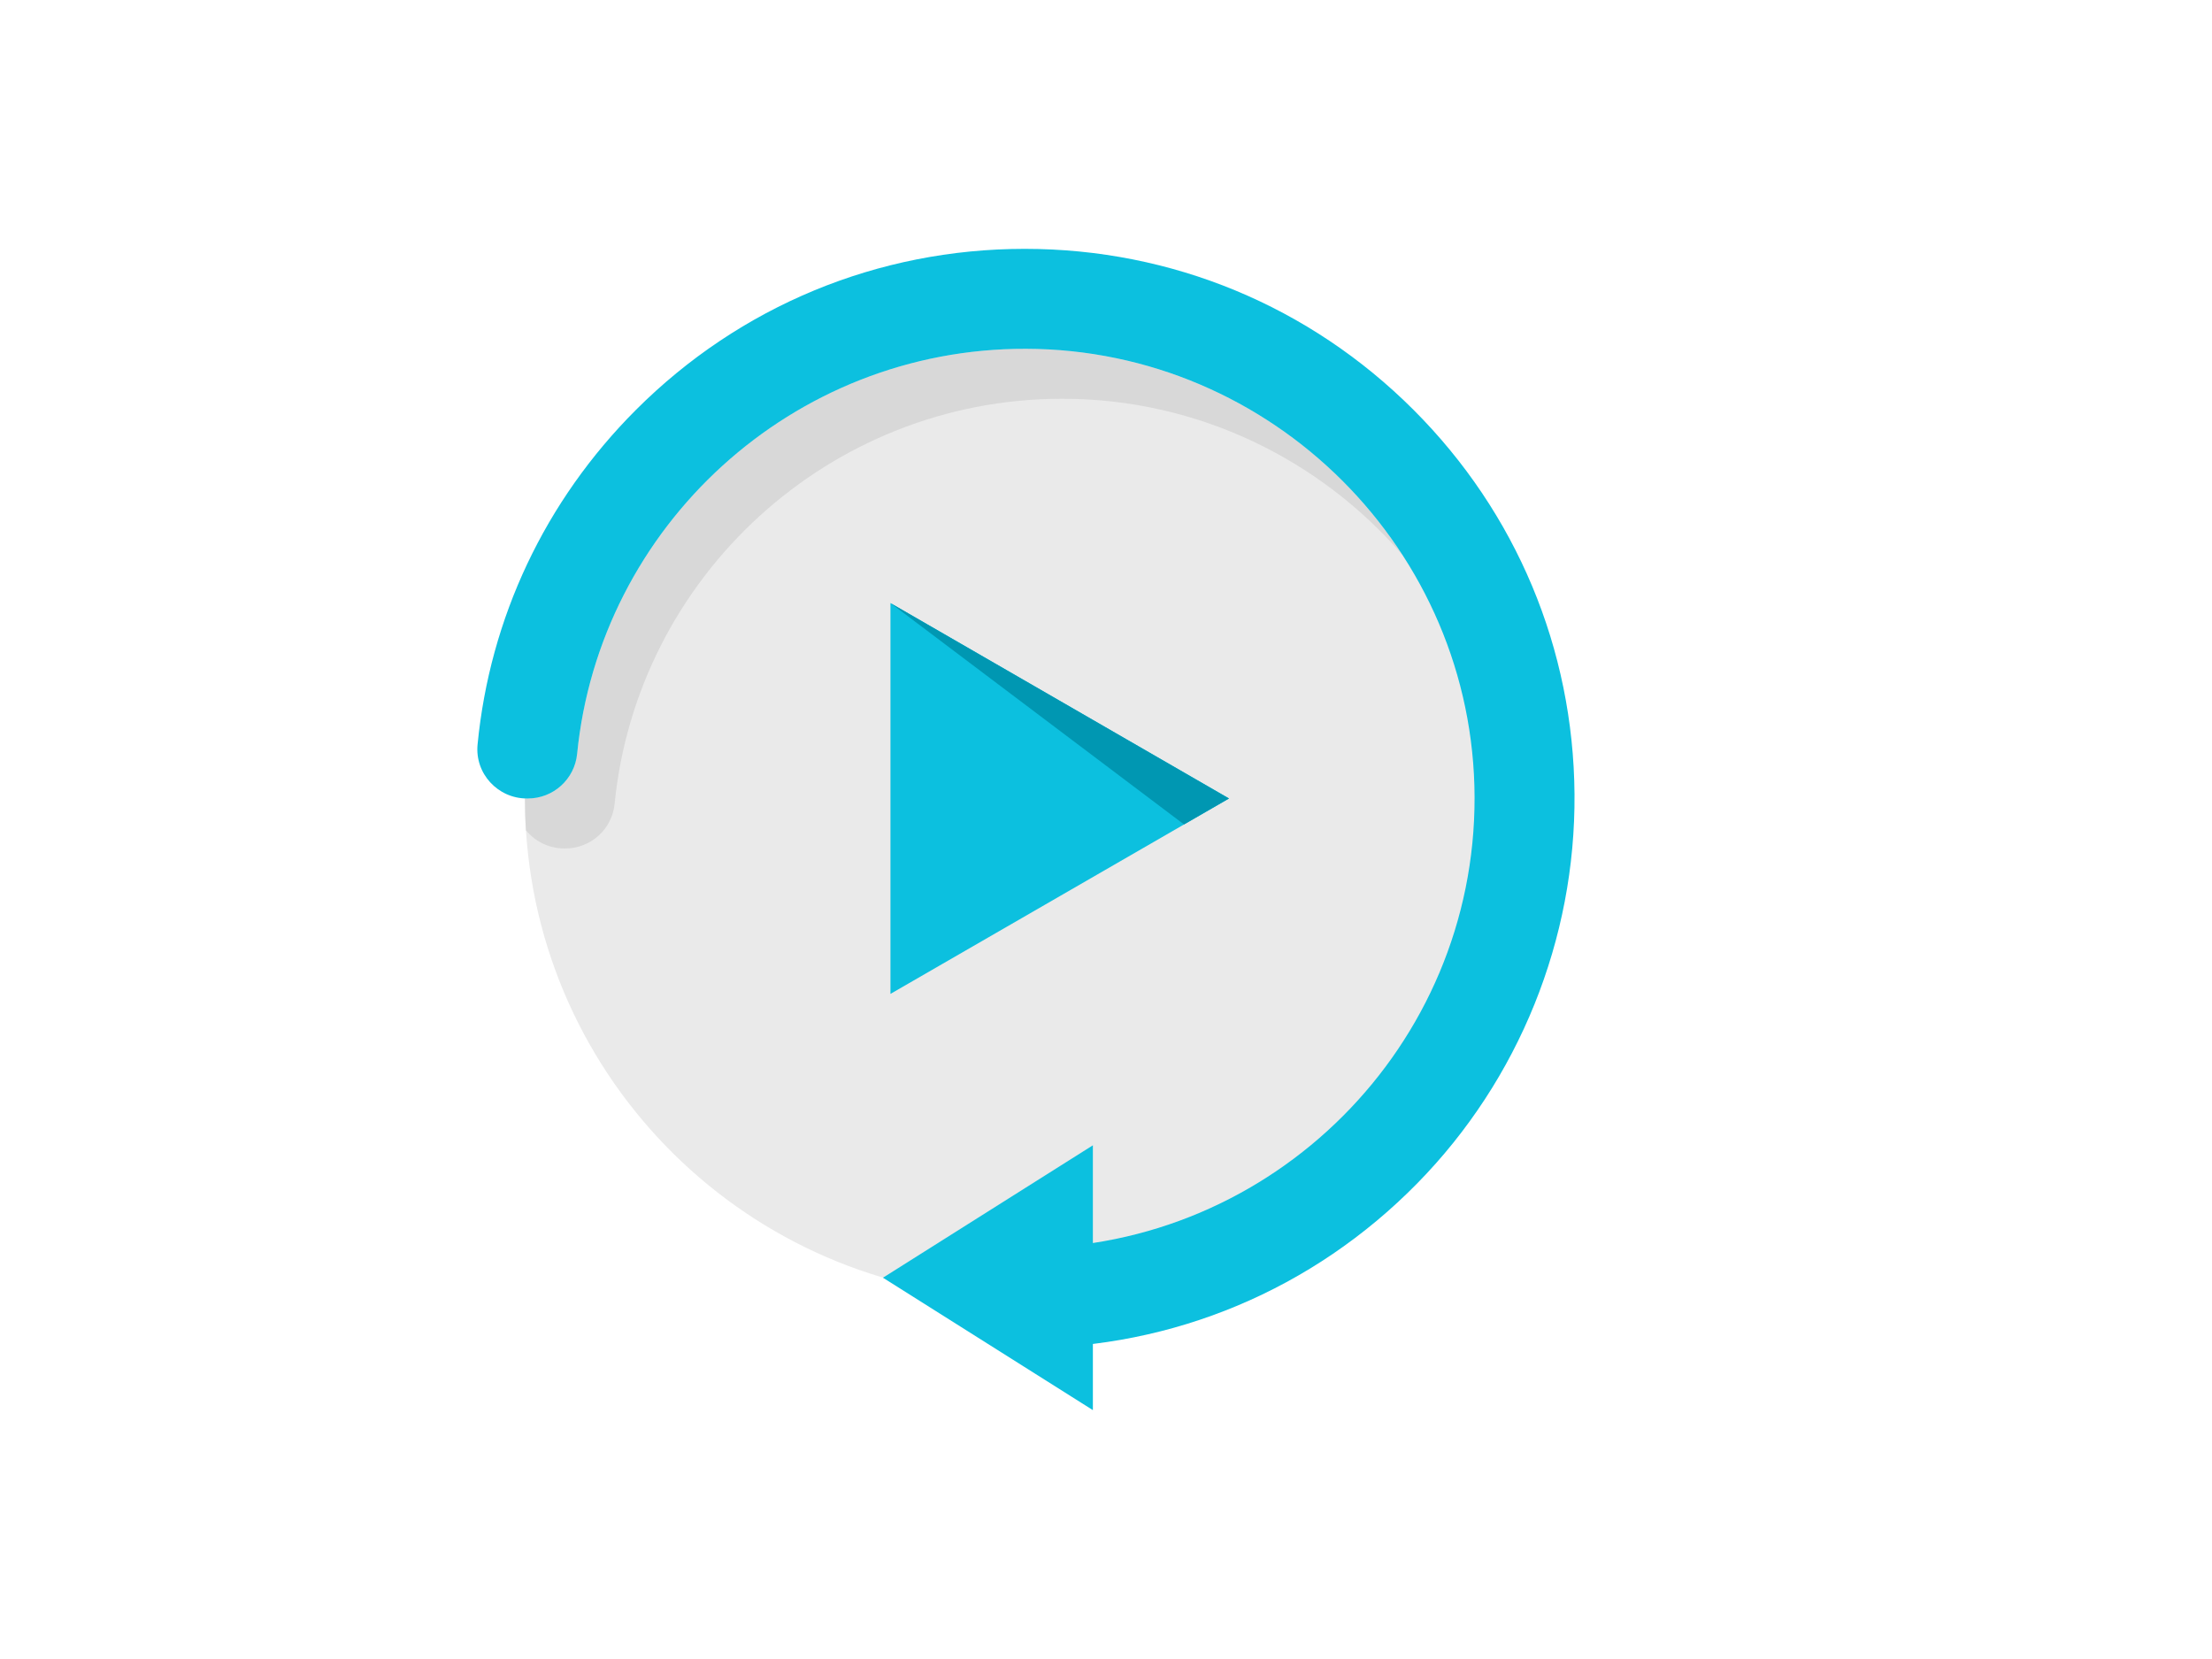
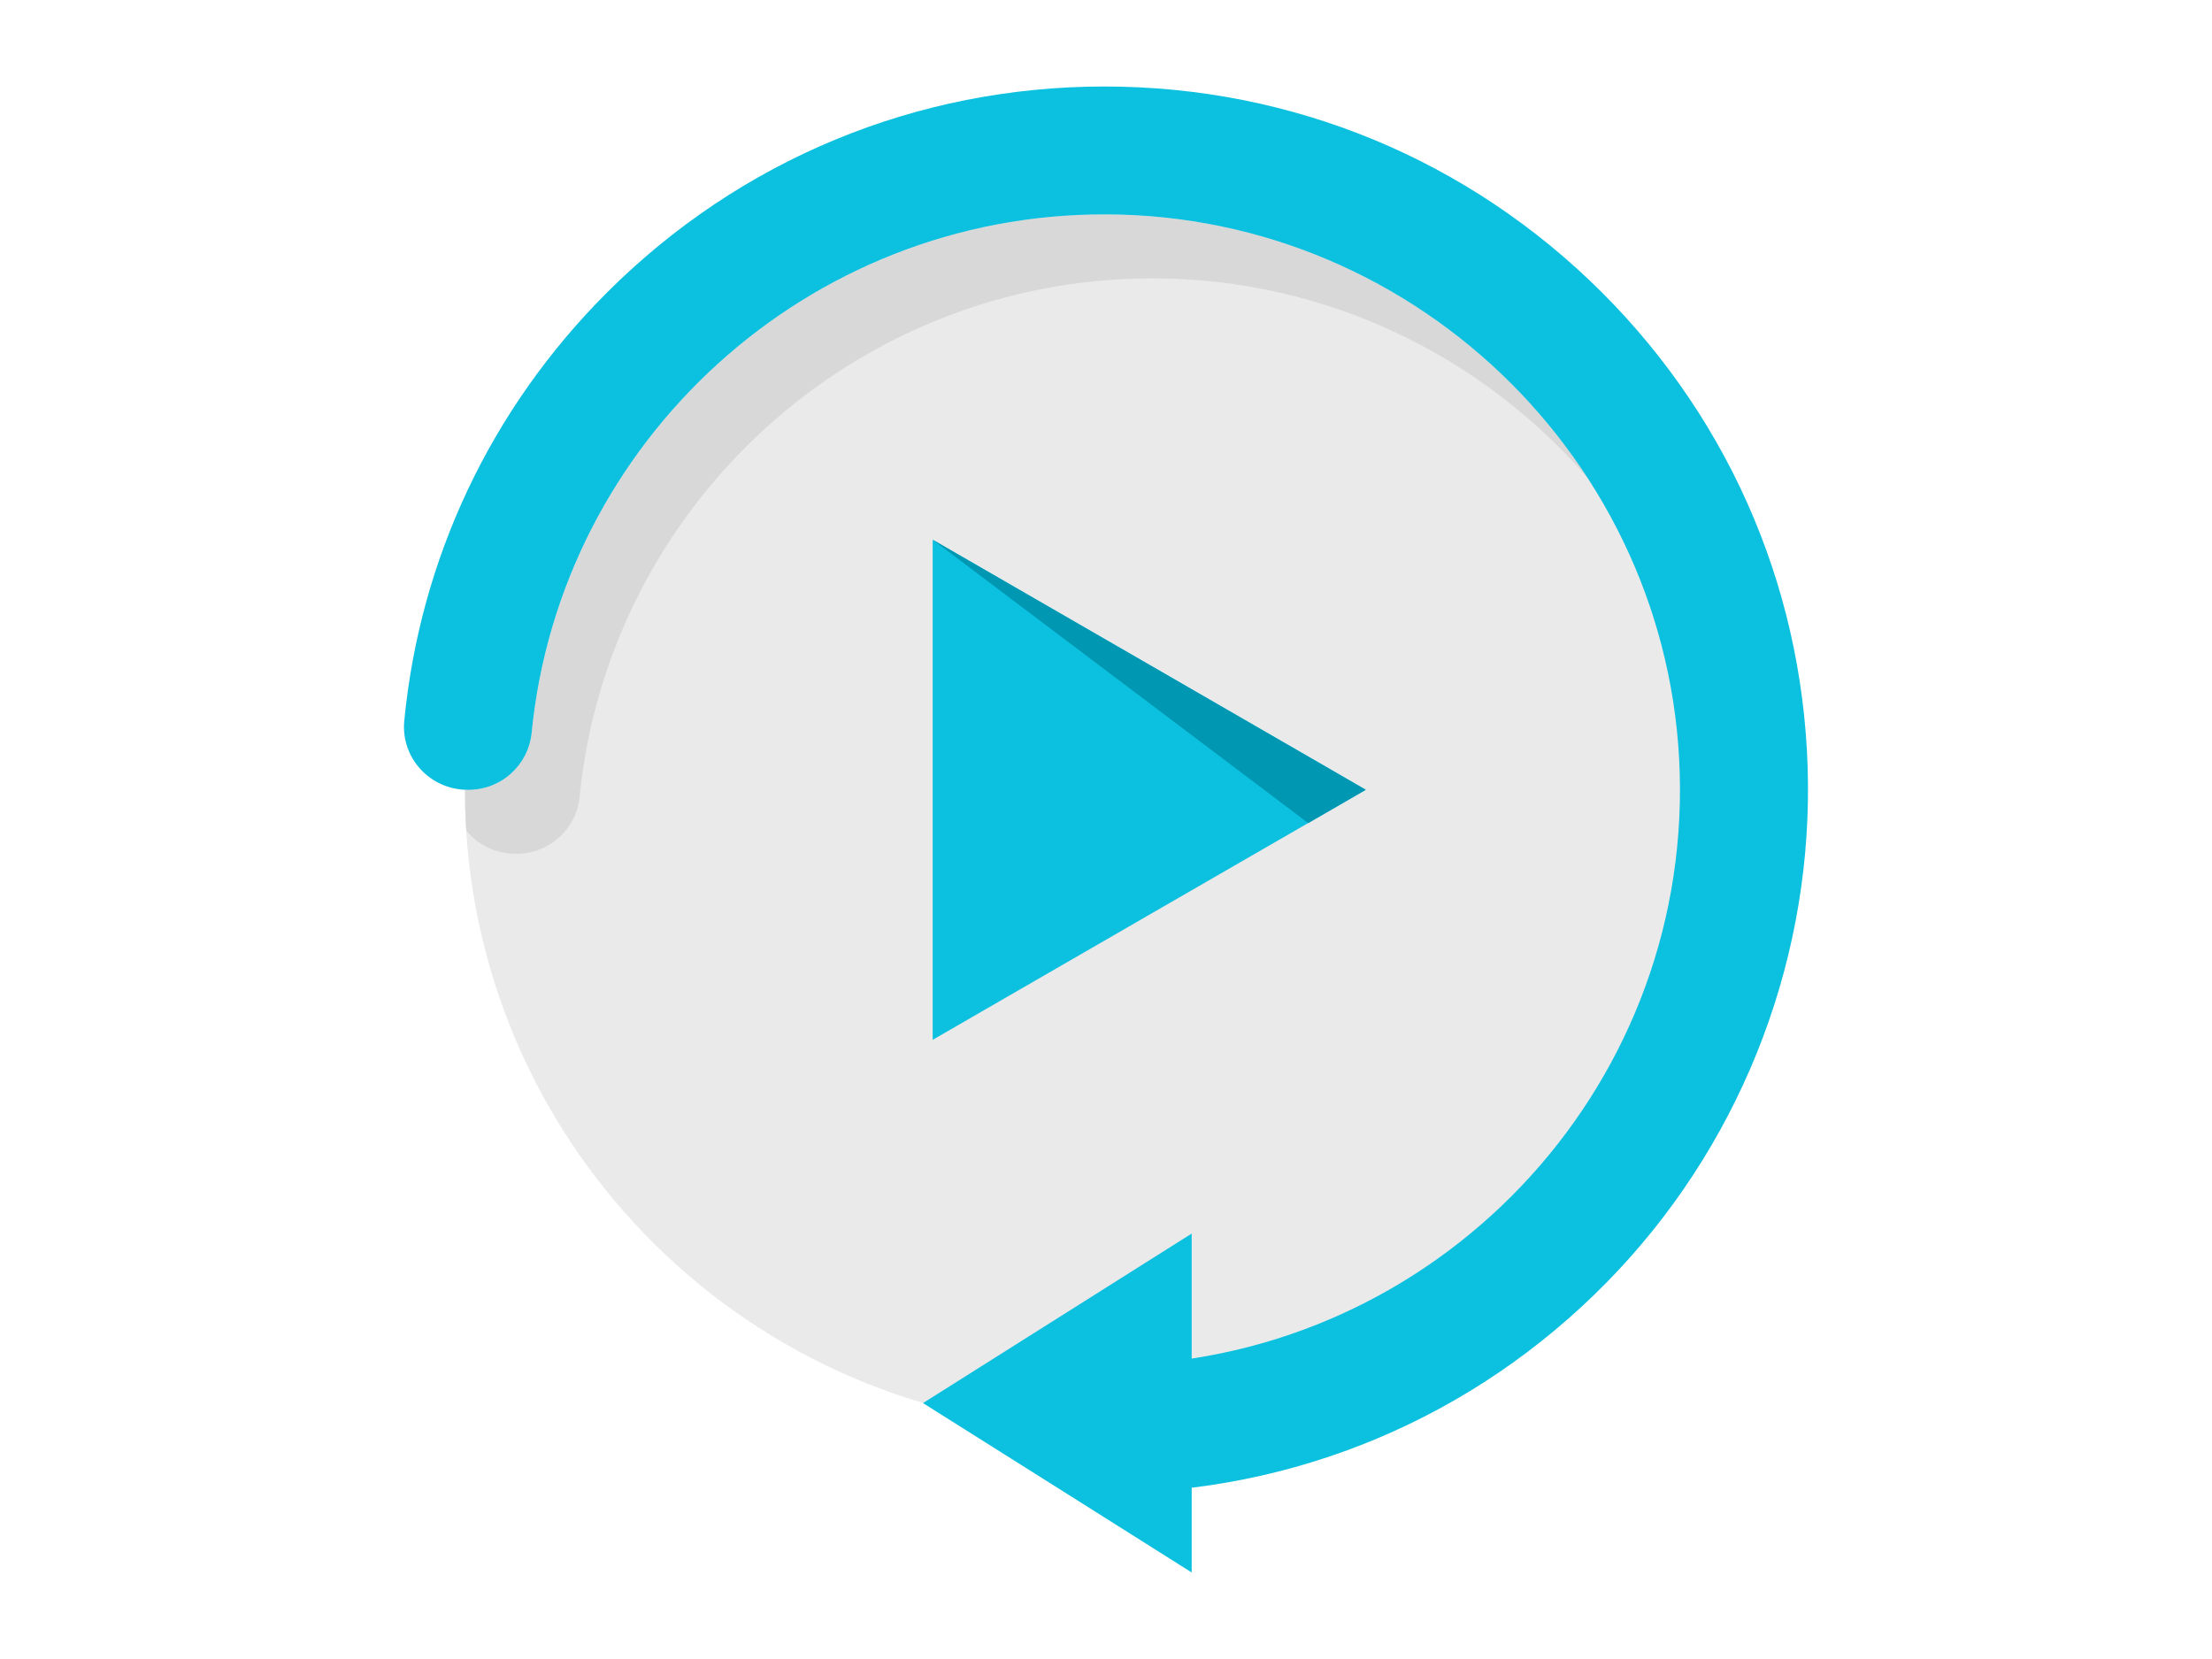
- <svg xmlns="http://www.w3.org/2000/svg" width="800" zoomAndPan="magnify" viewBox="0 0 600 450" height="600" preserveAspectRatio="xMidYMid meet" version="1.0">
-   <defs>
-     <clipPath id="e5b7e51eb8">
-       <path d="M 129.477 67.5 L 427.086 67.5 L 427.086 366 L 129.477 366 Z M 129.477 67.5 " clip-rule="nonzero" />
-     </clipPath>
-     <clipPath id="e0a52019f4">
-       <path d="M 239.332 310.086 L 296.676 310.086 L 296.676 382.492 L 239.332 382.492 Z M 239.332 310.086 " clip-rule="nonzero" />
-     </clipPath>
-   </defs>
-   <path fill="#eaeaea" d="M 413.531 216.539 C 413.531 231.648 411.055 246.188 406.488 259.766 C 388.445 313.426 337.719 352.07 277.961 352.07 C 205.98 352.07 147.109 296 142.664 225.156 C 142.477 222.312 142.391 219.434 142.391 216.539 C 142.391 204.844 143.875 193.492 146.66 182.668 C 153.895 161.059 166.086 141.258 182.684 124.676 C 209.605 97.75 245.016 82.395 282.883 81.102 C 355.48 83.684 413.531 143.328 413.531 216.539 " fill-opacity="1" fill-rule="nonzero" />
-   <path fill="#ebebeb" d="M 142.664 225.211 C 142.664 225.207 142.664 225.207 142.664 225.203 C 142.477 222.359 142.391 219.48 142.391 216.586 C 142.391 216.582 142.391 216.578 142.391 216.574 C 142.391 219.457 142.477 222.324 142.664 225.156 C 142.664 225.176 142.664 225.191 142.664 225.211 " fill-opacity="1" fill-rule="nonzero" />
-   <path fill="#d8d8d8" d="M 153.352 230.141 L 153.078 230.141 C 148.867 230.141 145.117 228.211 142.664 225.211 C 142.664 225.191 142.664 225.176 142.664 225.156 C 142.477 222.324 142.391 219.457 142.391 216.574 C 142.562 216.582 142.738 216.586 142.914 216.586 L 143.188 216.586 C 150.086 216.586 155.863 211.355 156.543 204.492 C 162.637 142.887 214.762 94.605 277.961 94.605 C 278.059 94.605 278.168 94.605 278.27 94.609 C 321.008 94.715 358.738 117.043 380.465 150.598 C 358.113 124.715 325.117 108.25 288.434 108.16 C 288.332 108.16 288.227 108.16 288.129 108.16 C 224.934 108.16 172.805 156.441 166.711 218.043 C 166.035 224.906 160.25 230.141 153.352 230.141 " fill-opacity="1" fill-rule="nonzero" />
-   <path fill="#0cc0df" d="M 241.535 216.586 L 241.535 163.582 L 287.449 190.082 L 333.367 216.586 L 287.449 243.09 L 241.535 269.59 L 241.535 216.586 " fill-opacity="1" fill-rule="nonzero" />
-   <g clip-path="url(#e5b7e51eb8)">
-     <path fill="#0cc0df" d="M 277.961 365.672 L 277.961 338.566 C 345.344 338.566 400.141 283.676 399.973 216.273 C 399.809 149.398 345.164 94.773 278.27 94.609 C 214.934 94.449 162.645 142.789 156.543 204.492 C 155.863 211.355 150.086 216.586 143.188 216.586 L 142.914 216.586 C 135.023 216.586 128.777 209.812 129.539 201.961 C 132.855 167.664 147.824 135.852 172.512 111.164 C 200.676 83.008 238.129 67.5 277.961 67.5 C 317.797 67.5 355.242 83.008 383.41 111.164 C 411.297 139.047 426.777 176.023 427.082 215.402 C 427.387 254.773 412.027 292.852 384.449 320.957 C 356.168 349.781 318.285 365.672 277.961 365.672 " fill-opacity="1" fill-rule="nonzero" />
+ <svg xmlns="http://www.w3.org/2000/svg" xmlns:xlink="http://www.w3.org/1999/xlink" version="1.1" id="Layer_1" x="0px" y="0px" viewBox="0 0 1779.9 1334.9" style="enable-background:new 0 0 1779.9 1334.9;" xml:space="preserve">
+   <style type="text/css">
+ 	.st0{fill:#EAEAEA;}
+ 	.st1{fill:#EBEBEB;}
+ 	.st2{fill:#D8D8D8;}
+ 	.st3{fill:#0CC0DF;}
+ 	.st4{clip-path:url(#SVGID_00000180363507349024145840000009626303506877649585_);}
+ 	.st5{clip-path:url(#SVGID_00000131368040083639955050000008229584302536585886_);}
+ 	.st6{fill:#0097B2;}
+ </style>
+   <g>
+     <path class="st0" d="M1403.3,635.4c0,57.4-9.4,112.5-26.7,164.1c-68.5,203.7-261,350.4-487.9,350.4   c-273.2,0-496.7-212.8-513.6-481.7c-0.7-10.8-1-21.7-1-32.7c0-44.4,5.6-87.5,16.2-128.6c27.5-82,73.7-157.2,136.7-220.1   c102.2-102.2,236.6-160.5,380.3-165.4C1183,131.1,1403.3,357.5,1403.3,635.4" />
+     <path class="st1" d="M375.2,668.3C375.2,668.3,375.2,668.3,375.2,668.3c-0.7-10.8-1-21.8-1-32.7c0,0,0,0,0,0   c0,10.9,0.3,21.8,1,32.6C375.2,668.1,375.2,668.2,375.2,668.3" />
+     <path class="st2" d="M415.7,687h-1c-16,0-30.2-7.3-39.5-18.7c0-0.1,0-0.1,0-0.2c-0.7-10.7-1-21.6-1-32.6c0.7,0,1.3,0,2,0h1   c26.2,0,48.1-19.9,50.7-45.9c23.1-233.8,221-417.1,460.9-417.1c0.4,0,0.8,0,1.2,0c162.2,0.4,305.4,85.2,387.9,212.5   C1193,286.8,1067.7,224.3,928.5,224c-0.4,0-0.8,0-1.2,0c-239.9,0-437.7,183.3-460.9,417.1C463.9,667.1,441.9,687,415.7,687" />
+     <path class="st3" d="M750.5,635.5V434.3l174.3,100.6L1099,635.5L924.7,736.1L750.5,836.7V635.5" />
+     <g>
+       <defs>
+         <rect id="SVGID_1_" x="325.1" y="69.6" width="1129.6" height="1133" />
+       </defs>
+       <clipPath id="SVGID_00000128447917508935392790000015412225552944076210_">
+         <use xlink:href="#SVGID_1_" style="overflow:visible;" />
+       </clipPath>
+       <g style="clip-path:url(#SVGID_00000128447917508935392790000015412225552944076210_);">
+         <path class="st3" d="M888.7,1201.4v-102.9c255.8,0,463.8-208.4,463.1-464.2c-0.6-253.8-208-461.2-462-461.8     c-240.4-0.6-438.9,182.9-462,417.1c-2.6,26.1-24.5,45.9-50.7,45.9h-1c-30,0-53.7-25.7-50.8-55.5     c12.6-130.2,69.4-250.9,163.1-344.6C595.4,128.5,737.5,69.6,888.7,69.6c151.2,0,293.3,58.9,400.3,165.7     c105.9,105.8,164.6,246.2,165.8,395.7c1.2,149.4-57.1,294-161.8,400.7C1185.6,1141.1,1041.8,1201.4,888.7,1201.4" />
+       </g>
+     </g>
+     <g>
+       <defs>
+         <rect id="SVGID_00000111185776214522851350000015562622766313296522_" x="742.1" y="990.4" width="217.7" height="274.8" />
+       </defs>
+       <clipPath id="SVGID_00000008122144877819913050000003261597982650589358_">
+         <use xlink:href="#SVGID_00000111185776214522851350000015562622766313296522_" style="overflow:visible;" />
+       </clipPath>
+       <g style="clip-path:url(#SVGID_00000008122144877819913050000003261597982650589358_);">
+         <path class="st3" d="M958.9,1129v136.3l-108.1-68.2L742.7,1129l108.1-68.2l108.1-68.2V1129" />
+       </g>
+     </g>
+     <path class="st2" d="M1052.7,662.3l46.3-26.7L1052.7,662.3 M1099,635.5L924.7,534.9L750.5,434.3L1099,635.5" />
+     <path class="st6" d="M1052.7,662.3L750.5,434.3l174.3,100.6L1099,635.5L1052.7,662.3" />
  </g>
-   <g clip-path="url(#e0a52019f4)">
-     <path fill="#0cc0df" d="M 296.441 346.578 L 296.441 382.492 L 267.973 364.535 L 239.5 346.578 L 267.973 328.617 L 296.441 310.66 L 296.441 346.578 " fill-opacity="1" fill-rule="nonzero" />
-   </g>
-   <path fill="#d8d8d8" d="M 321.164 223.629 L 333.367 216.586 L 321.164 223.629 M 333.367 216.586 L 287.449 190.082 L 241.535 163.582 L 333.367 216.586 " fill-opacity="1" fill-rule="nonzero" />
-   <path fill="#0097b2" d="M 321.164 223.629 L 241.535 163.582 L 287.449 190.082 L 333.367 216.586 L 321.164 223.629 " fill-opacity="1" fill-rule="nonzero" />
</svg>
